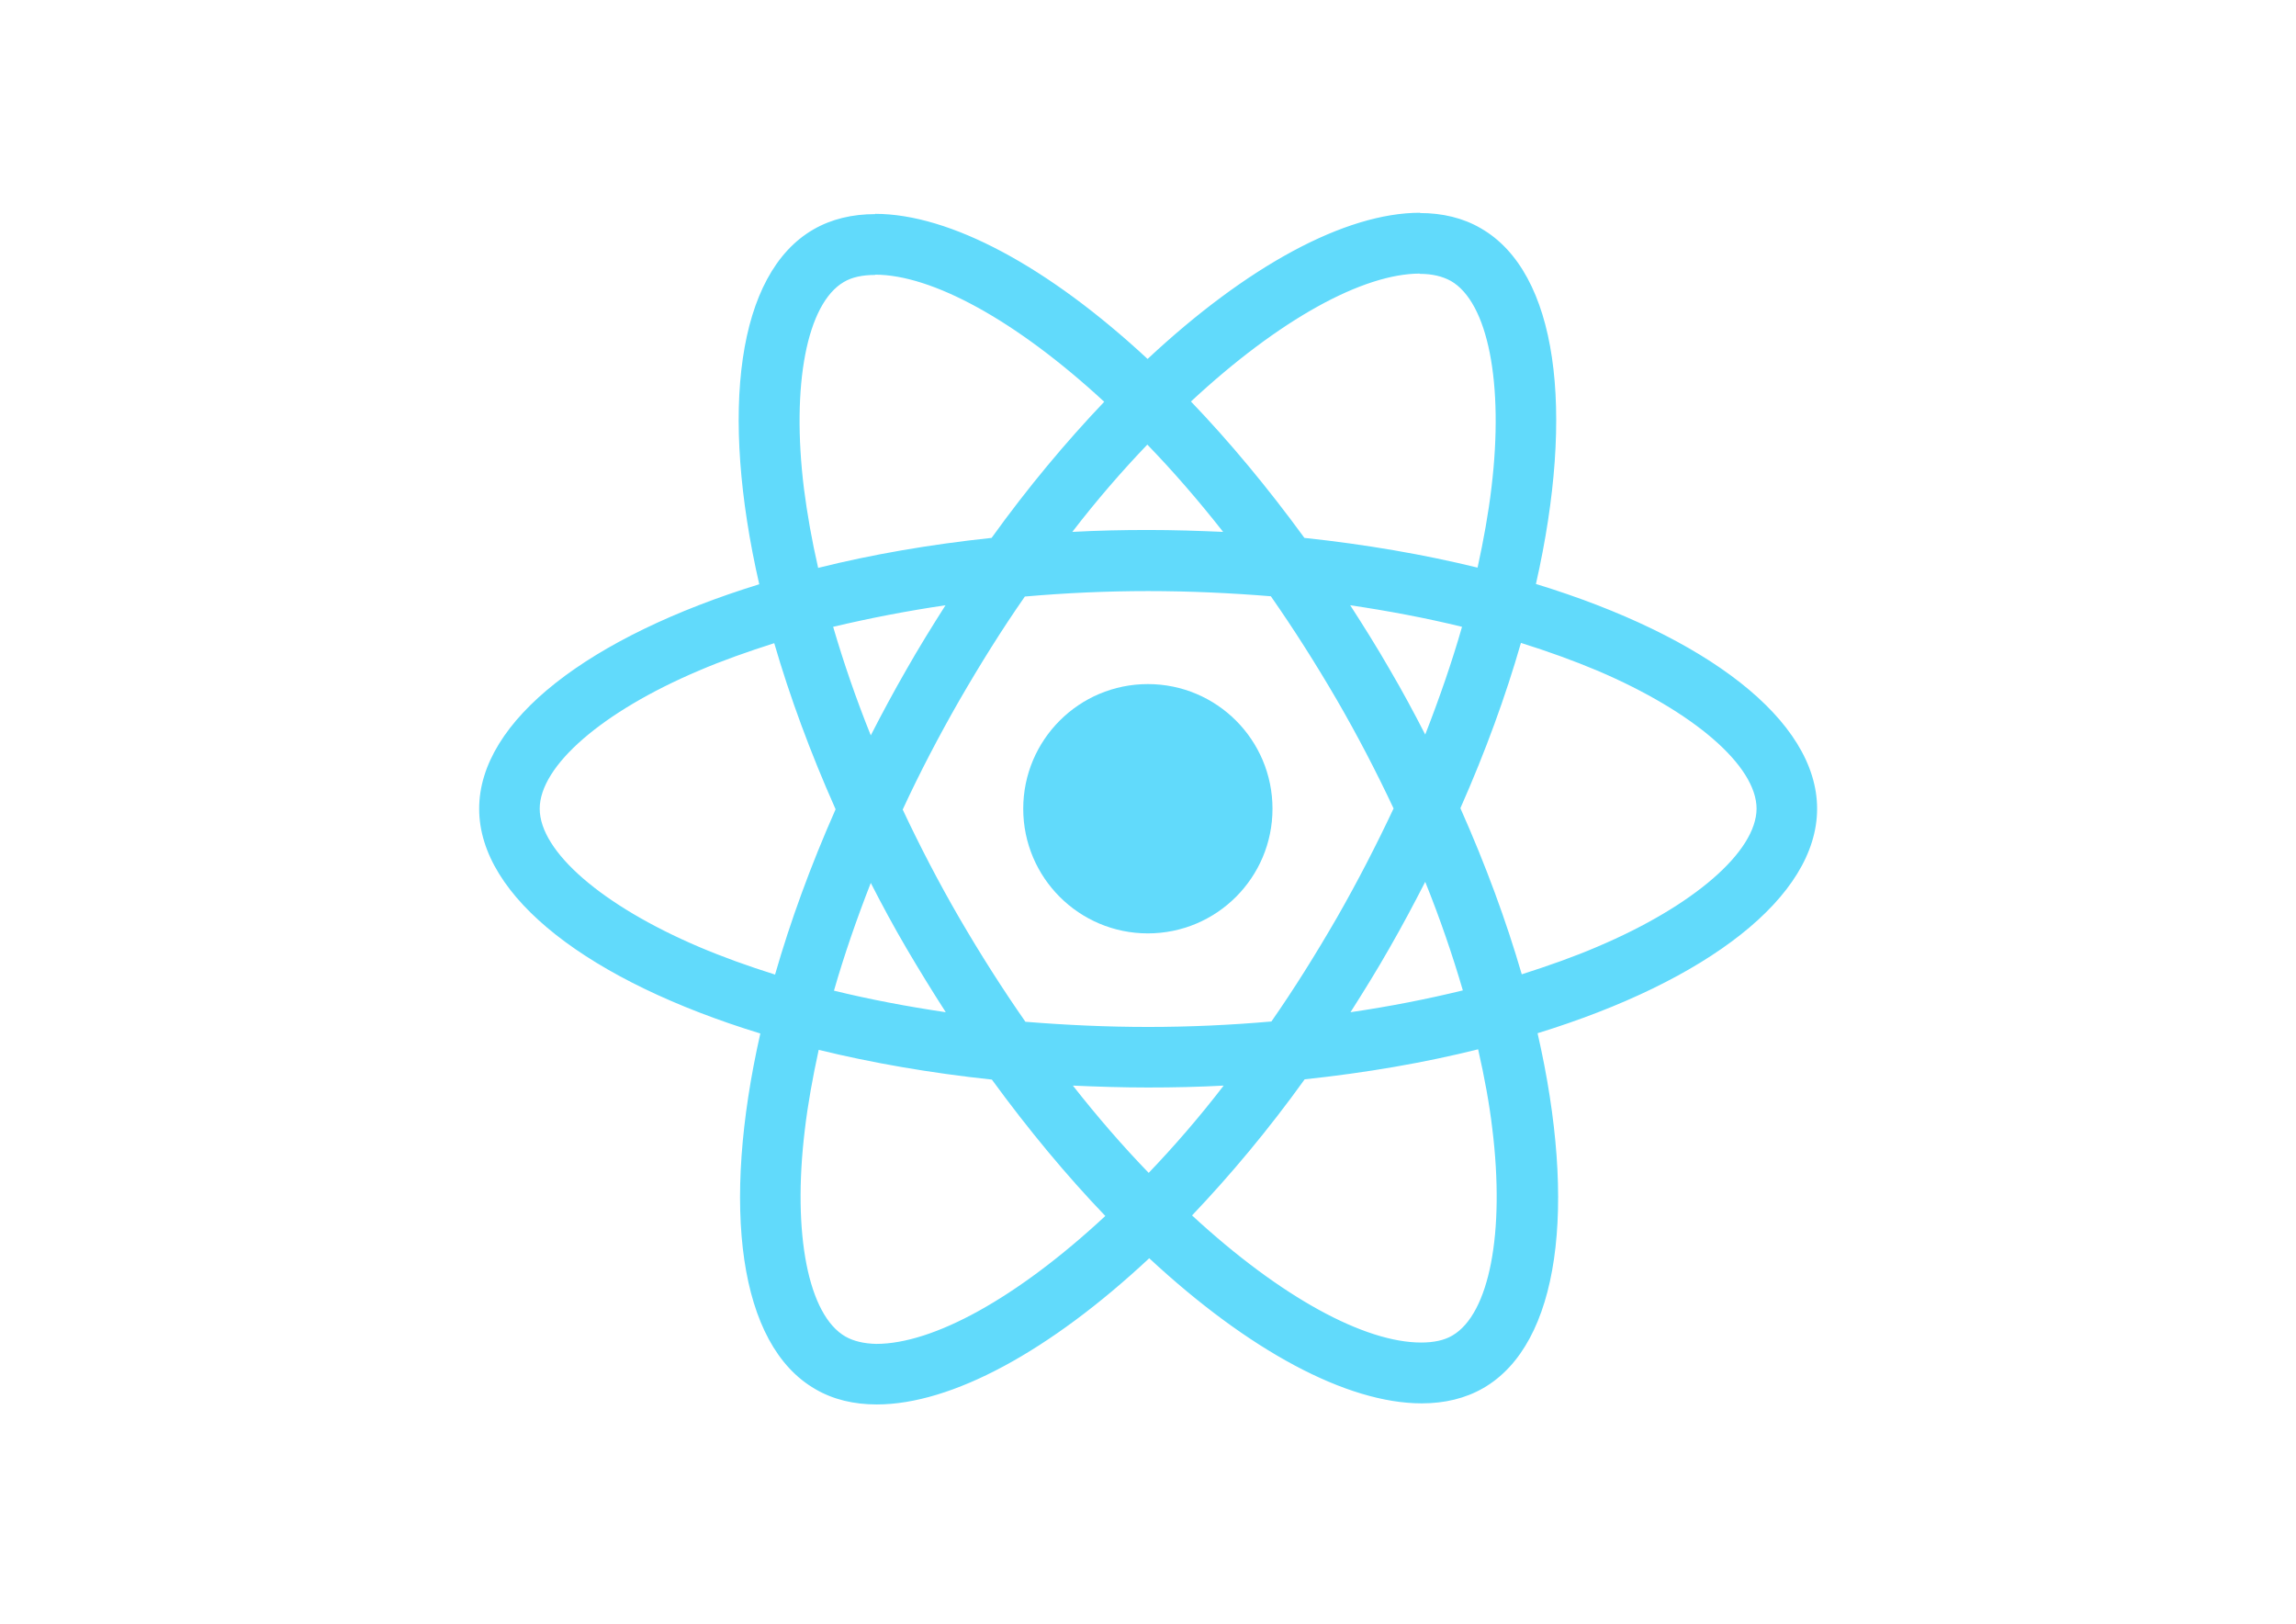
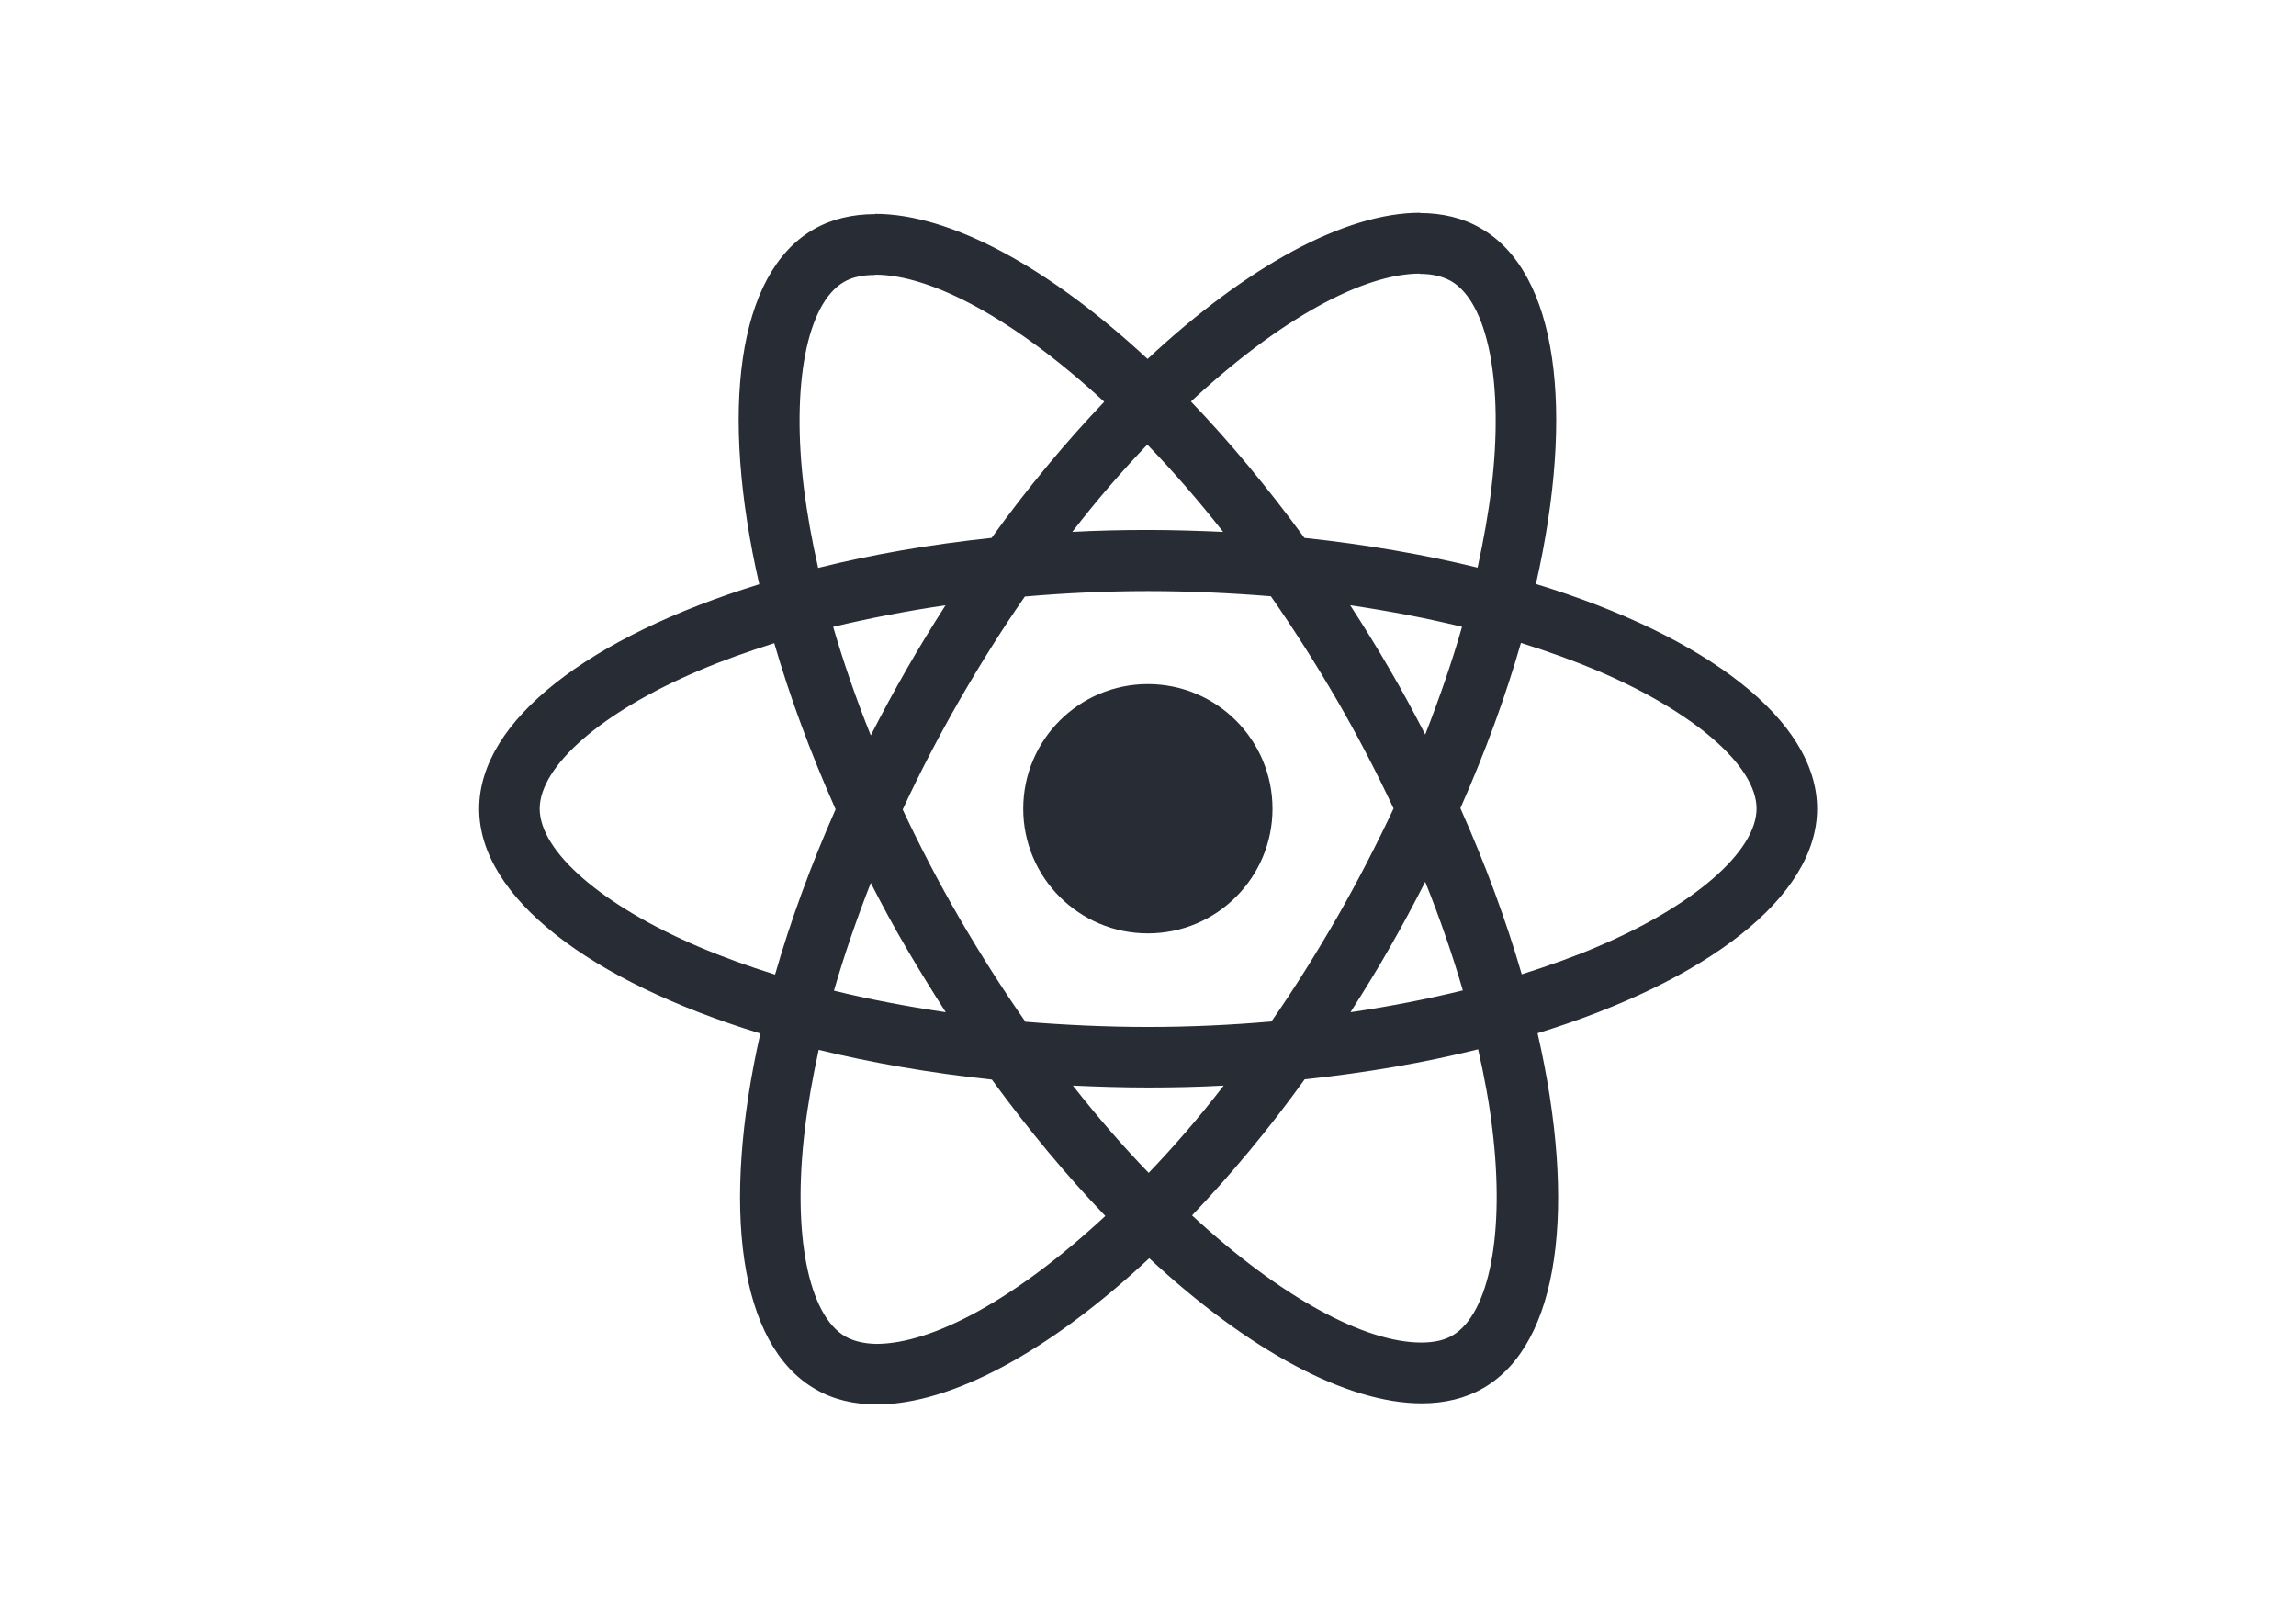
<svg xmlns="http://www.w3.org/2000/svg" viewBox="0 0 841.9 595.3">
-   <g fill="#61DAFB">
+   <g fill="#282c34">
    <path d="M666.3 296.5c0-32.5-40.7-63.3-103.1-82.4 14.4-63.6 8-114.2-20.2-130.4-6.5-3.8-14.1-5.6-22.4-5.6v22.3c4.6 0 8.3.9 11.4 2.6 13.6 7.8 19.5 37.5 14.9 75.7-1.1 9.4-2.9 19.3-5.1 29.4-19.6-4.8-41-8.5-63.5-10.9-13.5-18.5-27.5-35.3-41.6-50 32.6-30.3 63.2-46.9 84-46.9V78c-27.5 0-63.5 19.6-99.9 53.6-36.4-33.8-72.4-53.2-99.9-53.2v22.3c20.7 0 51.4 16.5 84 46.6-14 14.7-28 31.4-41.3 49.9-22.6 2.4-44 6.1-63.6 11-2.3-10-4-19.7-5.2-29-4.7-38.2 1.1-67.9 14.6-75.8 3-1.8 6.9-2.6 11.5-2.6V78.5c-8.4 0-16 1.8-22.6 5.6-28.1 16.2-34.4 66.7-19.9 130.1-62.2 19.2-102.7 49.9-102.7 82.3 0 32.5 40.7 63.3 103.1 82.4-14.4 63.6-8 114.2 20.2 130.4 6.5 3.8 14.1 5.6 22.5 5.6 27.5 0 63.5-19.6 99.9-53.6 36.4 33.8 72.4 53.2 99.9 53.2 8.4 0 16-1.8 22.6-5.6 28.1-16.2 34.4-66.7 19.9-130.1 62-19.1 102.5-49.9 102.5-82.3zm-130.2-66.7c-3.7 12.9-8.3 26.2-13.5 39.5-4.1-8-8.4-16-13.1-24-4.6-8-9.5-15.8-14.4-23.4 14.2 2.1 27.9 4.7 41 7.9zm-45.8 106.5c-7.8 13.5-15.8 26.3-24.1 38.2-14.9 1.3-30 2-45.2 2-15.1 0-30.2-.7-45-1.9-8.3-11.9-16.4-24.6-24.2-38-7.6-13.1-14.5-26.4-20.8-39.8 6.2-13.4 13.2-26.8 20.7-39.9 7.8-13.5 15.8-26.3 24.1-38.2 14.9-1.3 30-2 45.2-2 15.1 0 30.2.7 45 1.9 8.3 11.9 16.4 24.6 24.2 38 7.6 13.1 14.5 26.4 20.8 39.8-6.3 13.4-13.2 26.8-20.7 39.9zm32.3-13c5.4 13.4 10 26.8 13.8 39.8-13.1 3.2-26.9 5.9-41.2 8 4.9-7.7 9.8-15.6 14.4-23.7 4.6-8 8.9-16.1 13-24.1zM421.2 430c-9.3-9.6-18.6-20.3-27.8-32 9 .4 18.2.7 27.5.7 9.4 0 18.7-.2 27.8-.7-9 11.7-18.3 22.4-27.5 32zm-74.4-58.9c-14.2-2.1-27.9-4.7-41-7.9 3.7-12.9 8.3-26.2 13.5-39.5 4.1 8 8.4 16 13.1 24 4.7 8 9.5 15.8 14.4 23.4zM420.7 163c9.3 9.6 18.6 20.3 27.8 32-9-.4-18.2-.7-27.5-.7-9.4 0-18.7.2-27.8.7 9-11.7 18.3-22.4 27.5-32zm-74 58.9c-4.9 7.7-9.8 15.6-14.4 23.7-4.6 8-8.9 16-13 24-5.4-13.4-10-26.8-13.8-39.8 13.1-3.1 26.9-5.8 41.2-7.9zm-90.5 125.2c-35.4-15.1-58.3-34.9-58.3-50.6 0-15.7 22.9-35.6 58.3-50.6 8.6-3.7 18-7 27.7-10.1 5.7 19.6 13.2 40 22.5 60.9-9.2 20.8-16.6 41.1-22.2 60.6-9.9-3.1-19.3-6.5-28-10.2zM310 490c-13.6-7.8-19.5-37.5-14.9-75.7 1.1-9.4 2.9-19.3 5.1-29.4 19.6 4.8 41 8.5 63.5 10.9 13.5 18.5 27.5 35.3 41.6 50-32.6 30.3-63.2 46.9-84 46.9-4.5-.1-8.3-1-11.3-2.7zm237.2-76.2c4.7 38.2-1.1 67.9-14.6 75.8-3 1.8-6.9 2.6-11.5 2.6-20.7 0-51.4-16.5-84-46.6 14-14.7 28-31.4 41.3-49.9 22.6-2.4 44-6.1 63.6-11 2.3 10.1 4.1 19.8 5.2 29.1zm38.5-66.7c-8.6 3.7-18 7-27.7 10.1-5.7-19.6-13.2-40-22.5-60.9 9.2-20.8 16.6-41.1 22.2-60.6 9.9 3.1 19.3 6.5 28.1 10.2 35.4 15.1 58.3 34.9 58.3 50.6-.1 15.7-23 35.6-58.4 50.6zM320.8 78.4z" />
    <circle cx="420.9" cy="296.5" r="45.7" />
    <path d="M520.5 78.1z" />
  </g>
</svg>
